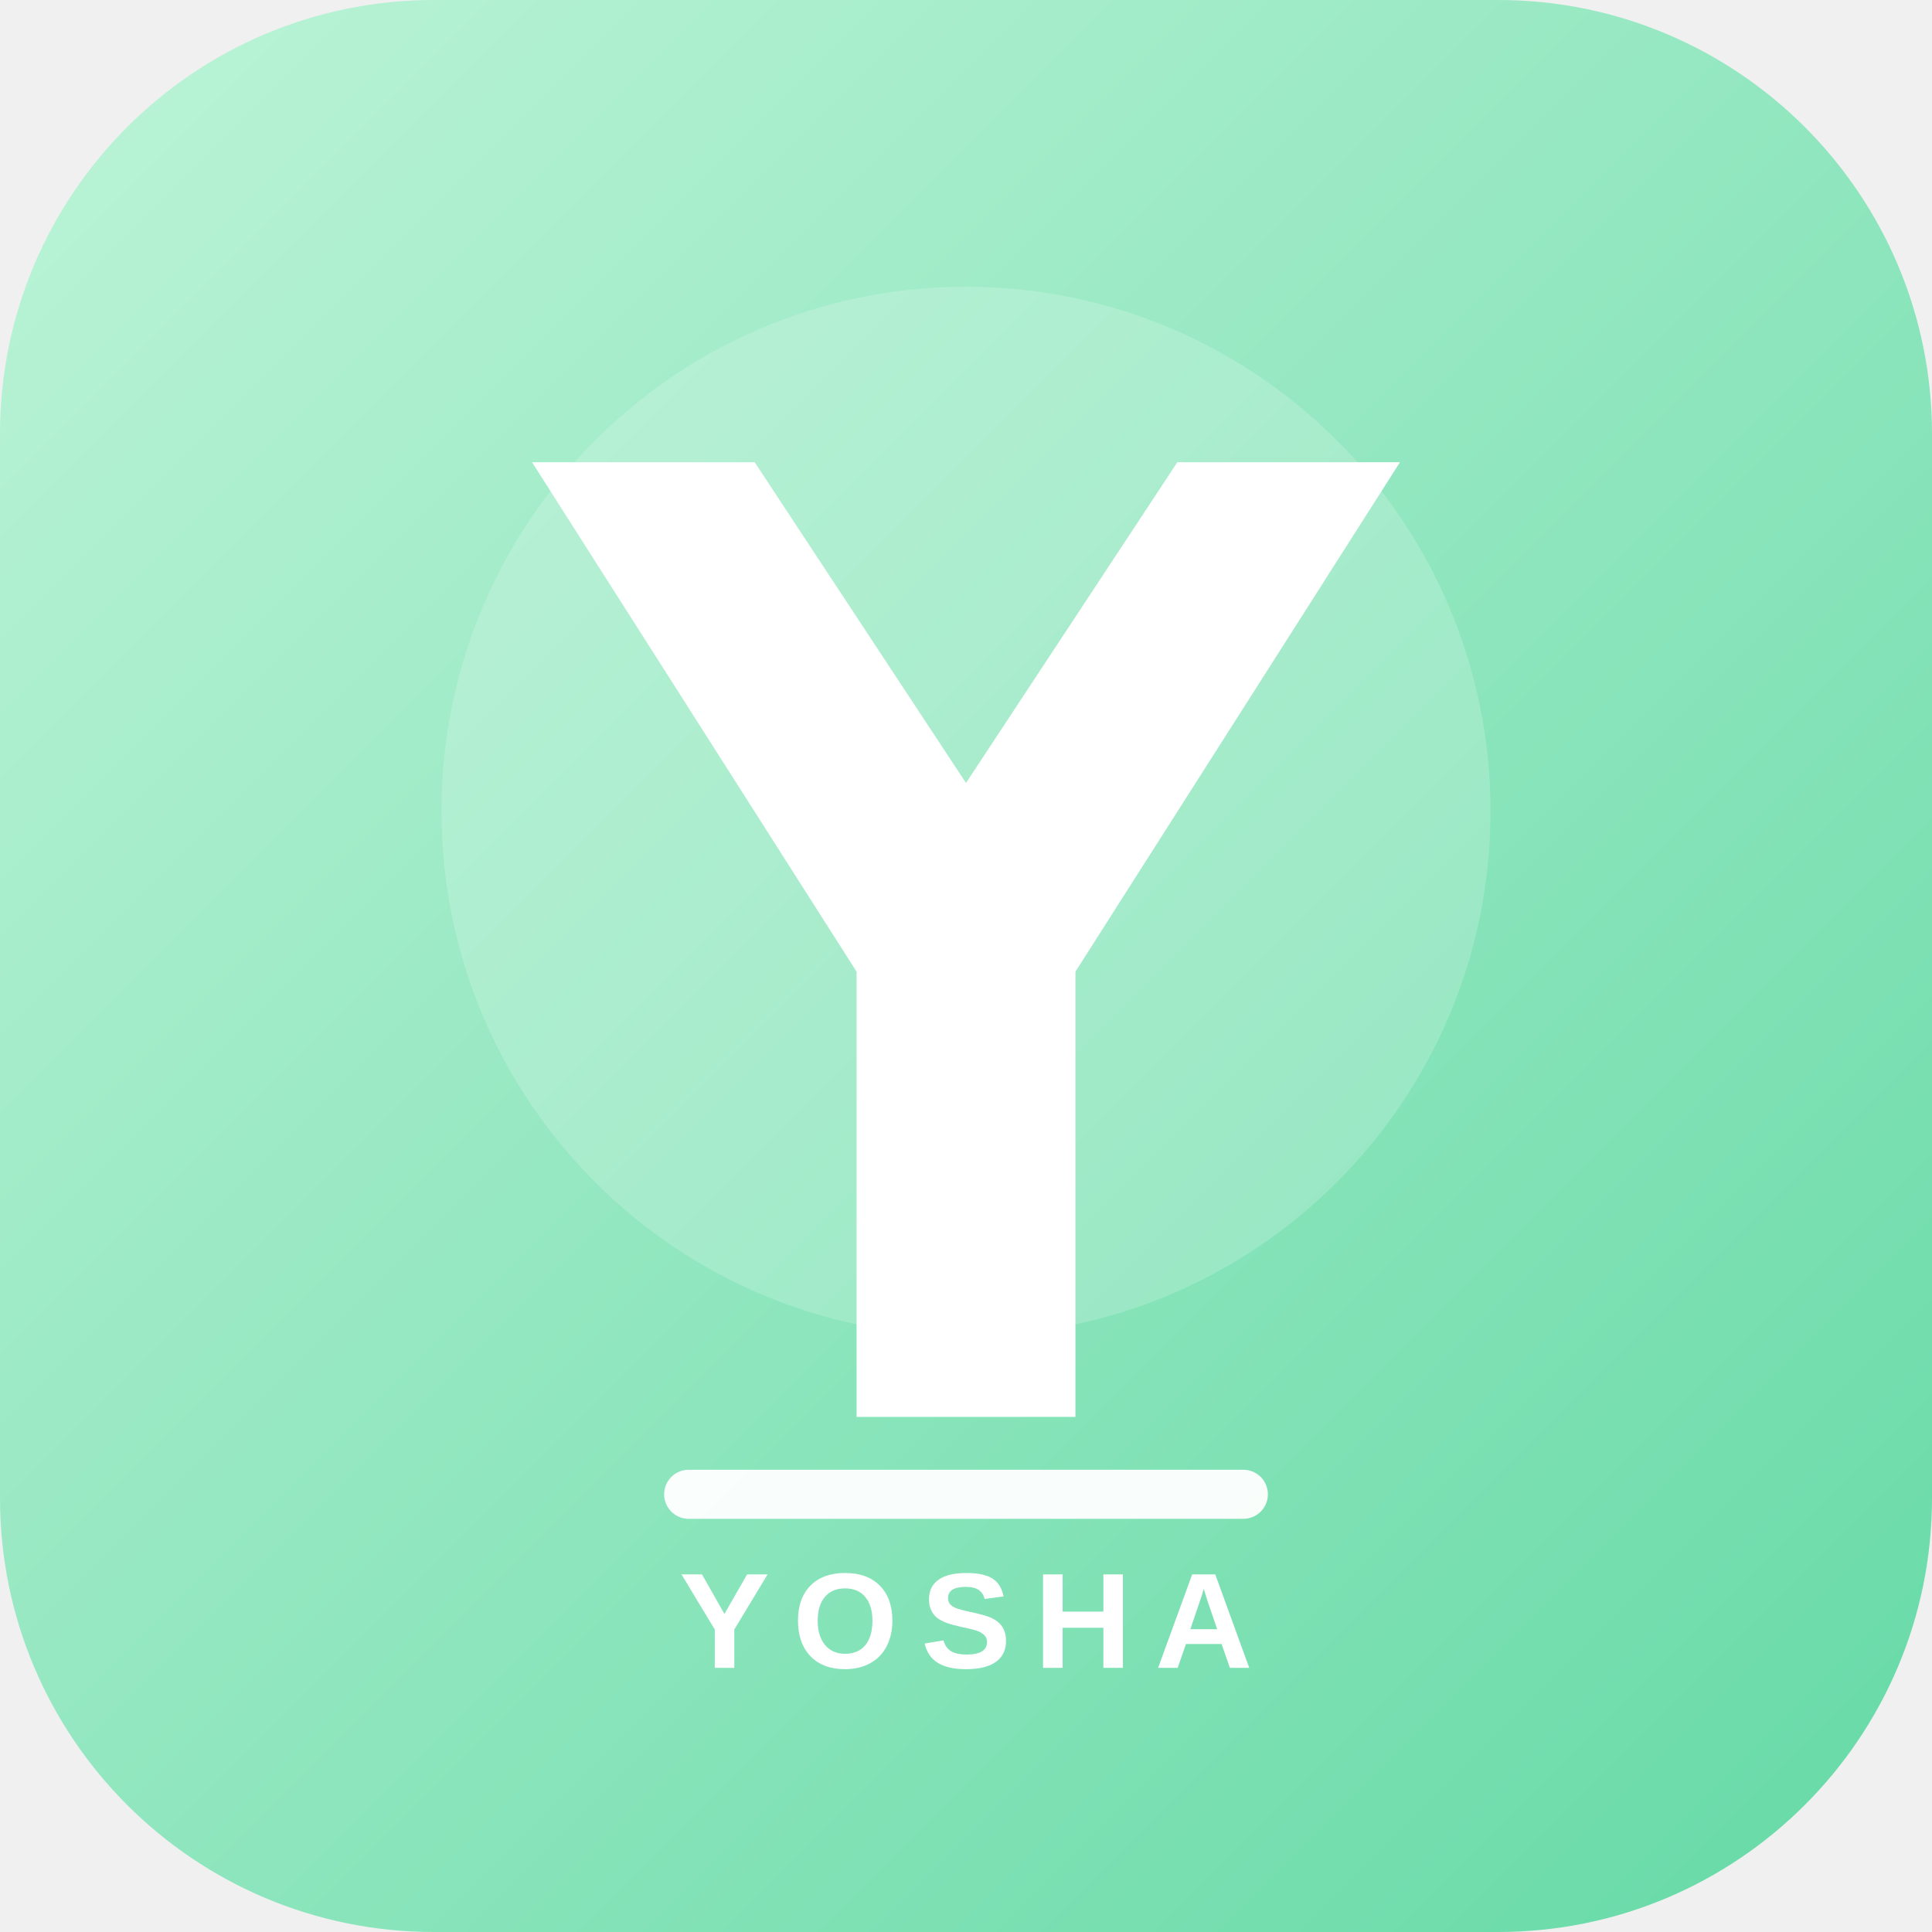
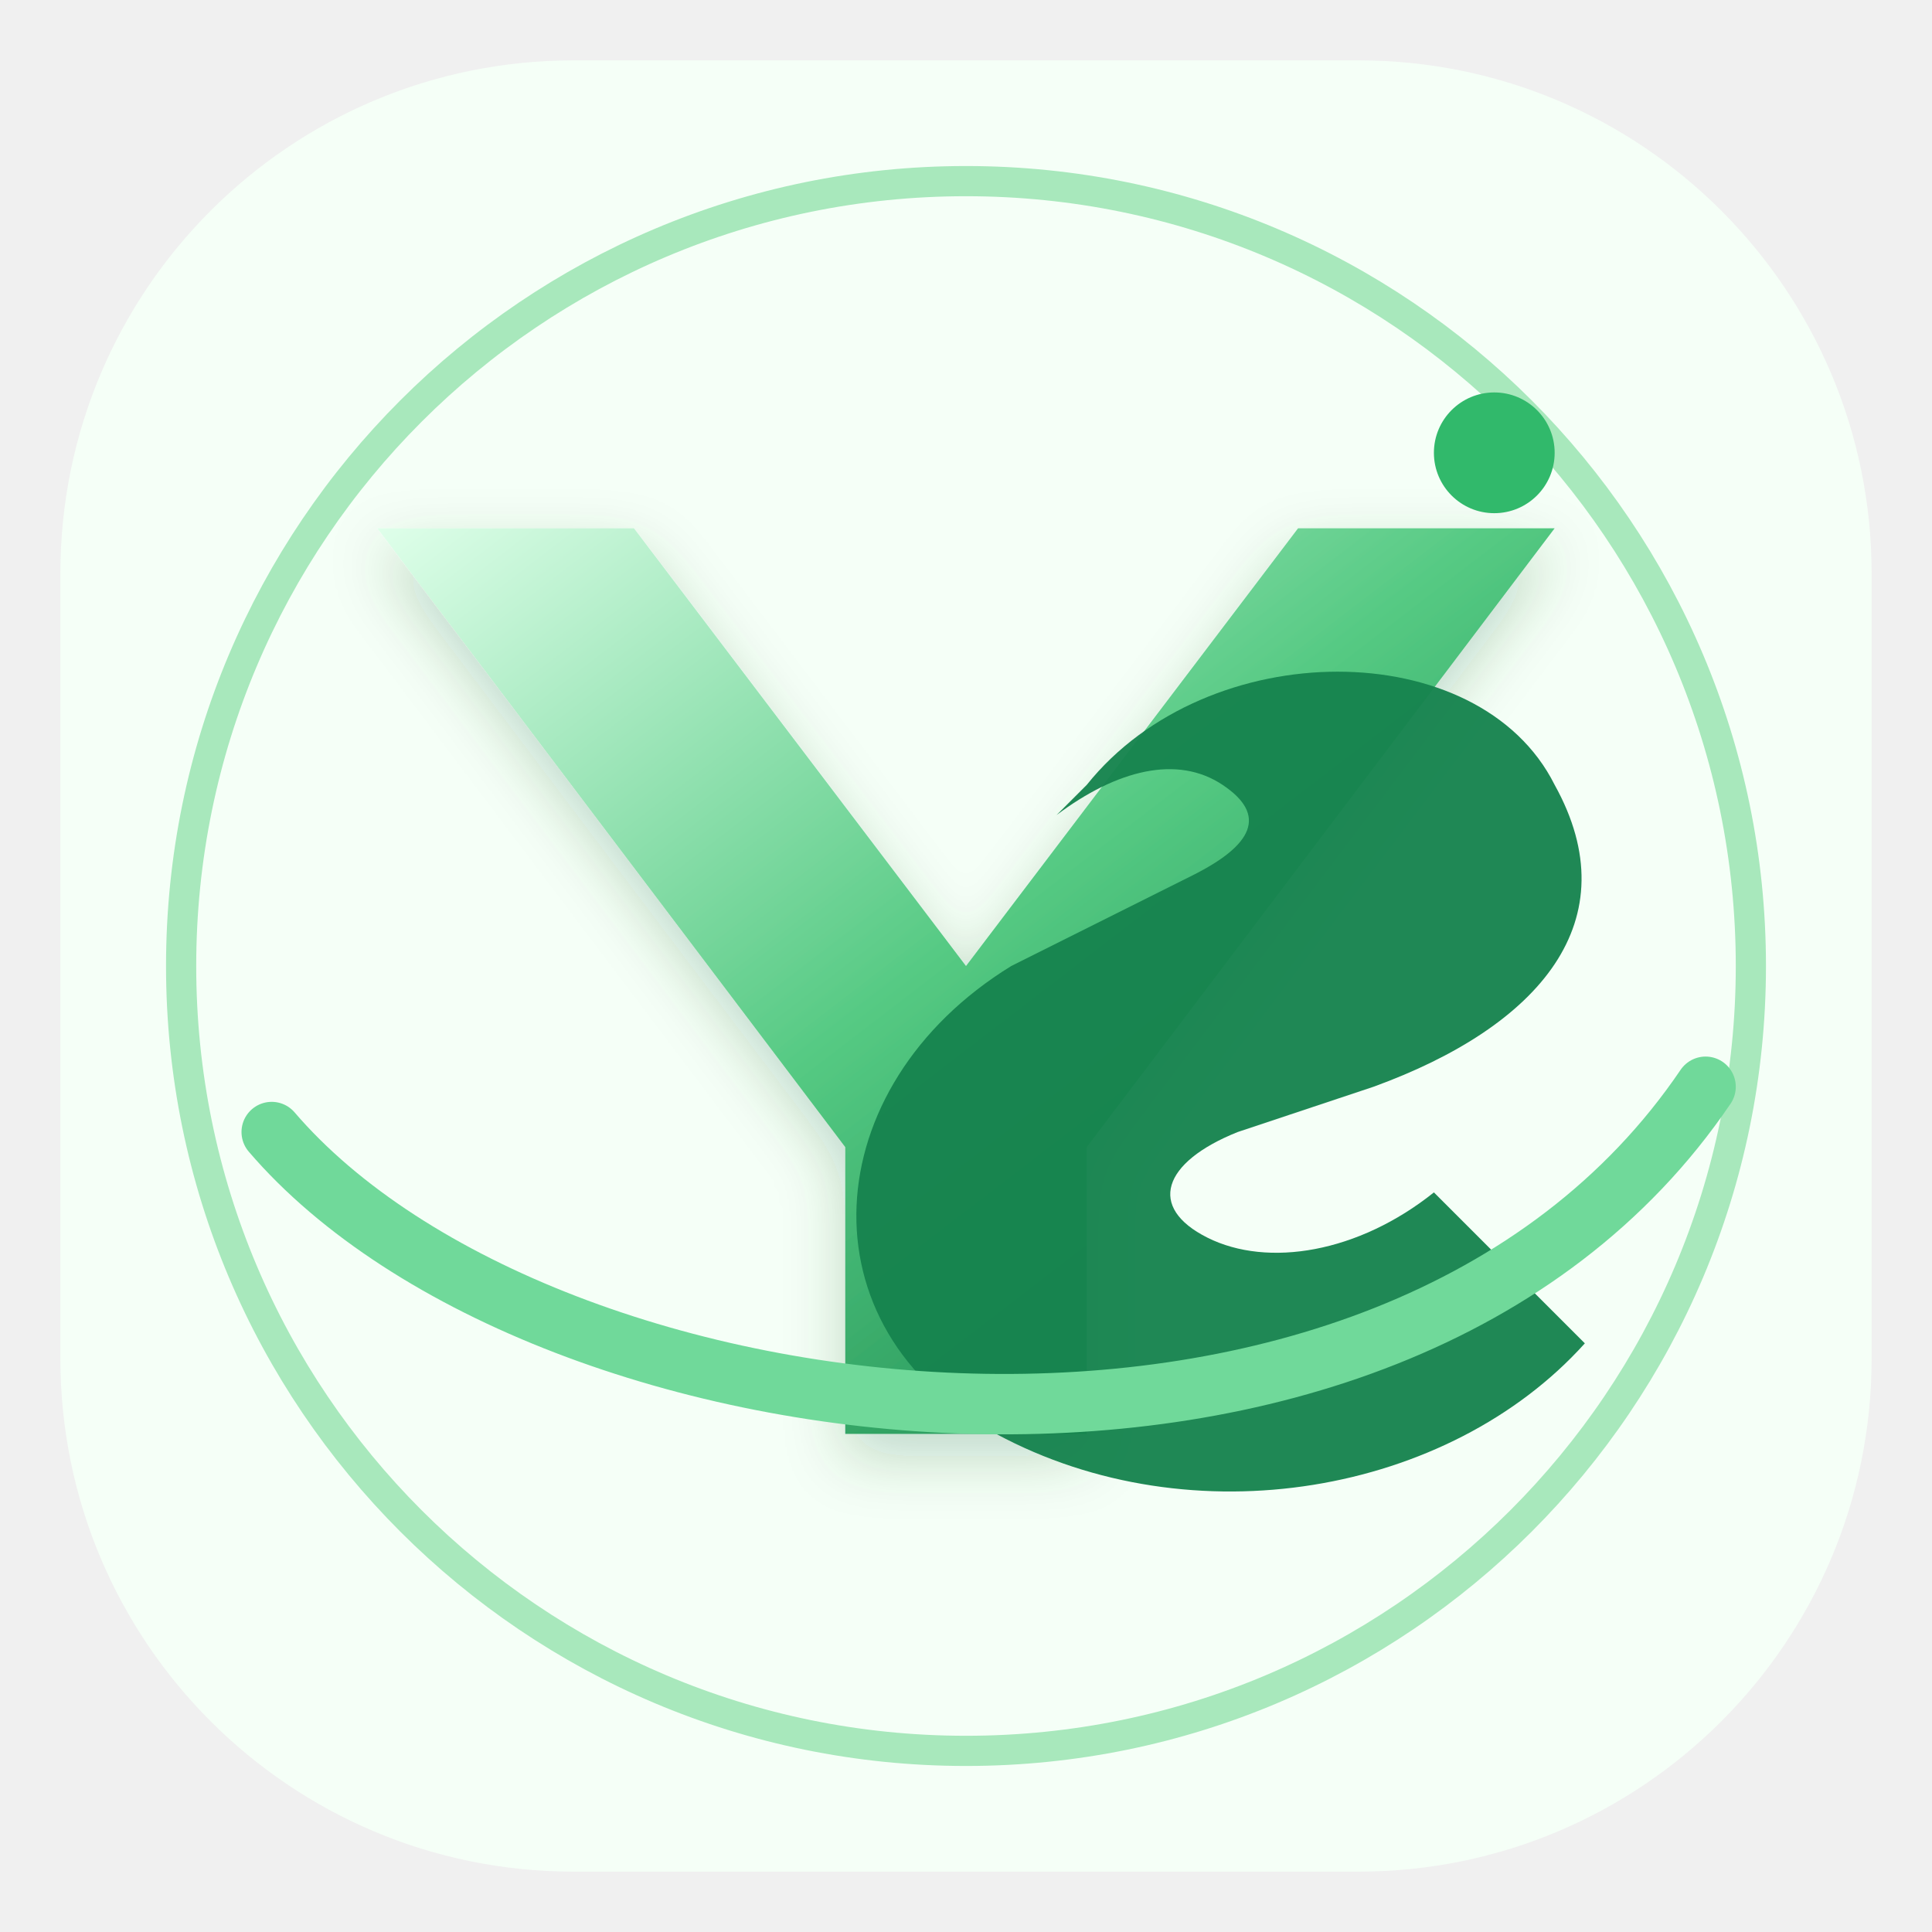
- <svg xmlns="http://www.w3.org/2000/svg" width="1024" height="1024" viewBox="0 0 1024 1024">
+ <svg xmlns="http://www.w3.org/2000/svg" width="1024" height="1024" viewBox="0 0 128 128">
  <defs>
-     <linearGradient id="mint" x1="0" y1="0" x2="1" y2="1">
-       <stop offset="0" stop-color="#BDF4D8" />
-       <stop offset="1" stop-color="#65D9A6" />
+     <linearGradient id="brand" x1="0" y1="0" x2="1" y2="1">
+       <stop offset="0" stop-color="#DFFFEA" />
+       <stop offset=".48" stop-color="#54C982" />
+       <stop offset="1" stop-color="#08743F" />
    </linearGradient>
+     <filter id="shadow" x="-30%" y="-30%" width="160%" height="160%">
+       <feDropShadow dx="0" dy="1.5" stdDeviation="2" flood-color="#14532D" flood-opacity=".22" />
+     </filter>
  </defs>
-   <rect width="1024" height="1024" rx="230" fill="url(#mint)" />
-   <circle cx="512" cy="430" r="278" fill="#FFFFFF" opacity=".18" />
-   <path d="M282 245h118l112 170 112-170h118L570 515v236H454V515L282 245z" fill="#FFFFFF" />
-   <path d="M365 792h294" stroke="#FFFFFF" stroke-width="26" stroke-linecap="round" opacity=".95" />
-   <text x="512" y="884" text-anchor="middle" font-family="Arial,sans-serif" font-size="72" font-weight="700" letter-spacing="12" fill="#FFFFFF">YOSHA</text>
+   <rect x="4" y="4" width="120" height="120" rx="34" fill="#F5FFF7" />
+   <circle cx="64" cy="64" r="52" fill="none" stroke="#A8E8BC" stroke-width="2" />
+   <path d="M25 35h17l22 29 22-29h17L72 76v19H56V76z" fill="url(#brand)" filter="url(#shadow)" />
+   <path d="M72 52c8-10 26-10 31 0 5 9-1 16-12 20l-9 3c-5 2-6 5-2 7 4 2 10 1 15-3l10 10c-9 10-26 13-39 6-13-7-12-23 1-31l12-6c4-2 5-4 2-6-3-2-7-1-11 2z" fill="#16834E" opacity=".96" />
+   <path d="M18 75c18 21 74 28 95-3" fill="none" stroke="#70D99A" stroke-width="4" stroke-linecap="round" />
+   <circle cx="99" cy="30" r="4" fill="#31B96B" />
</svg>
